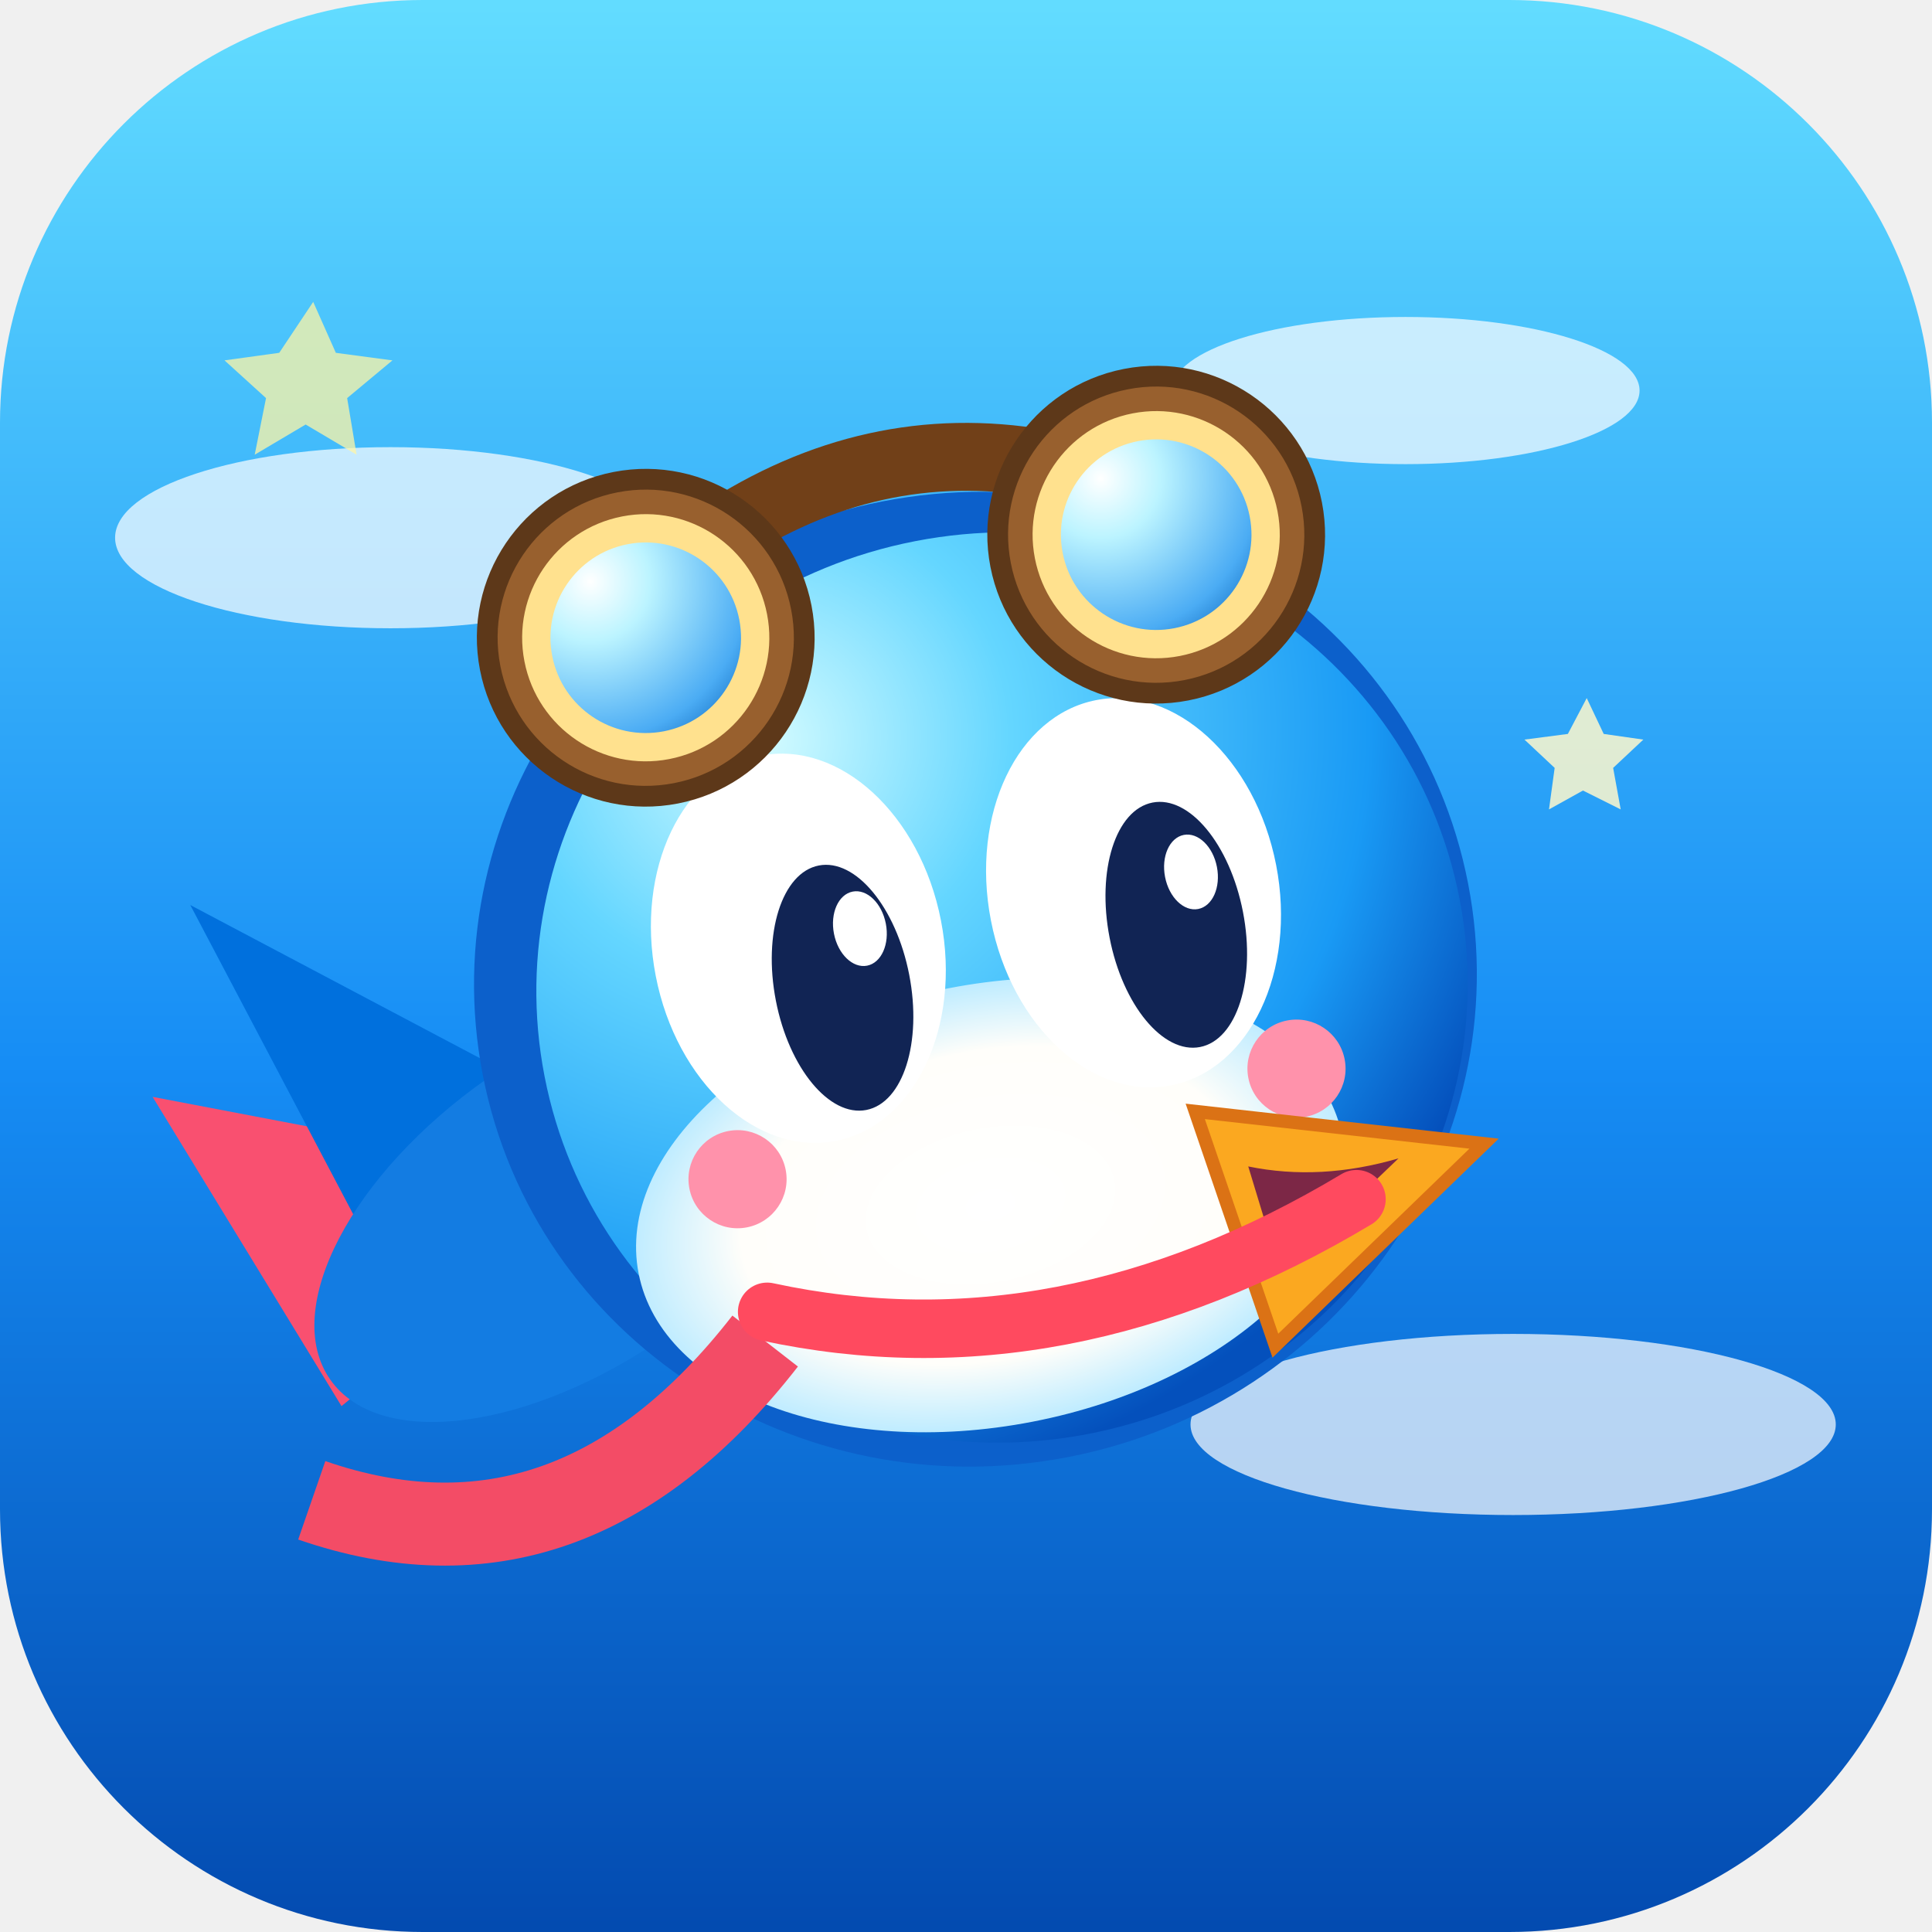
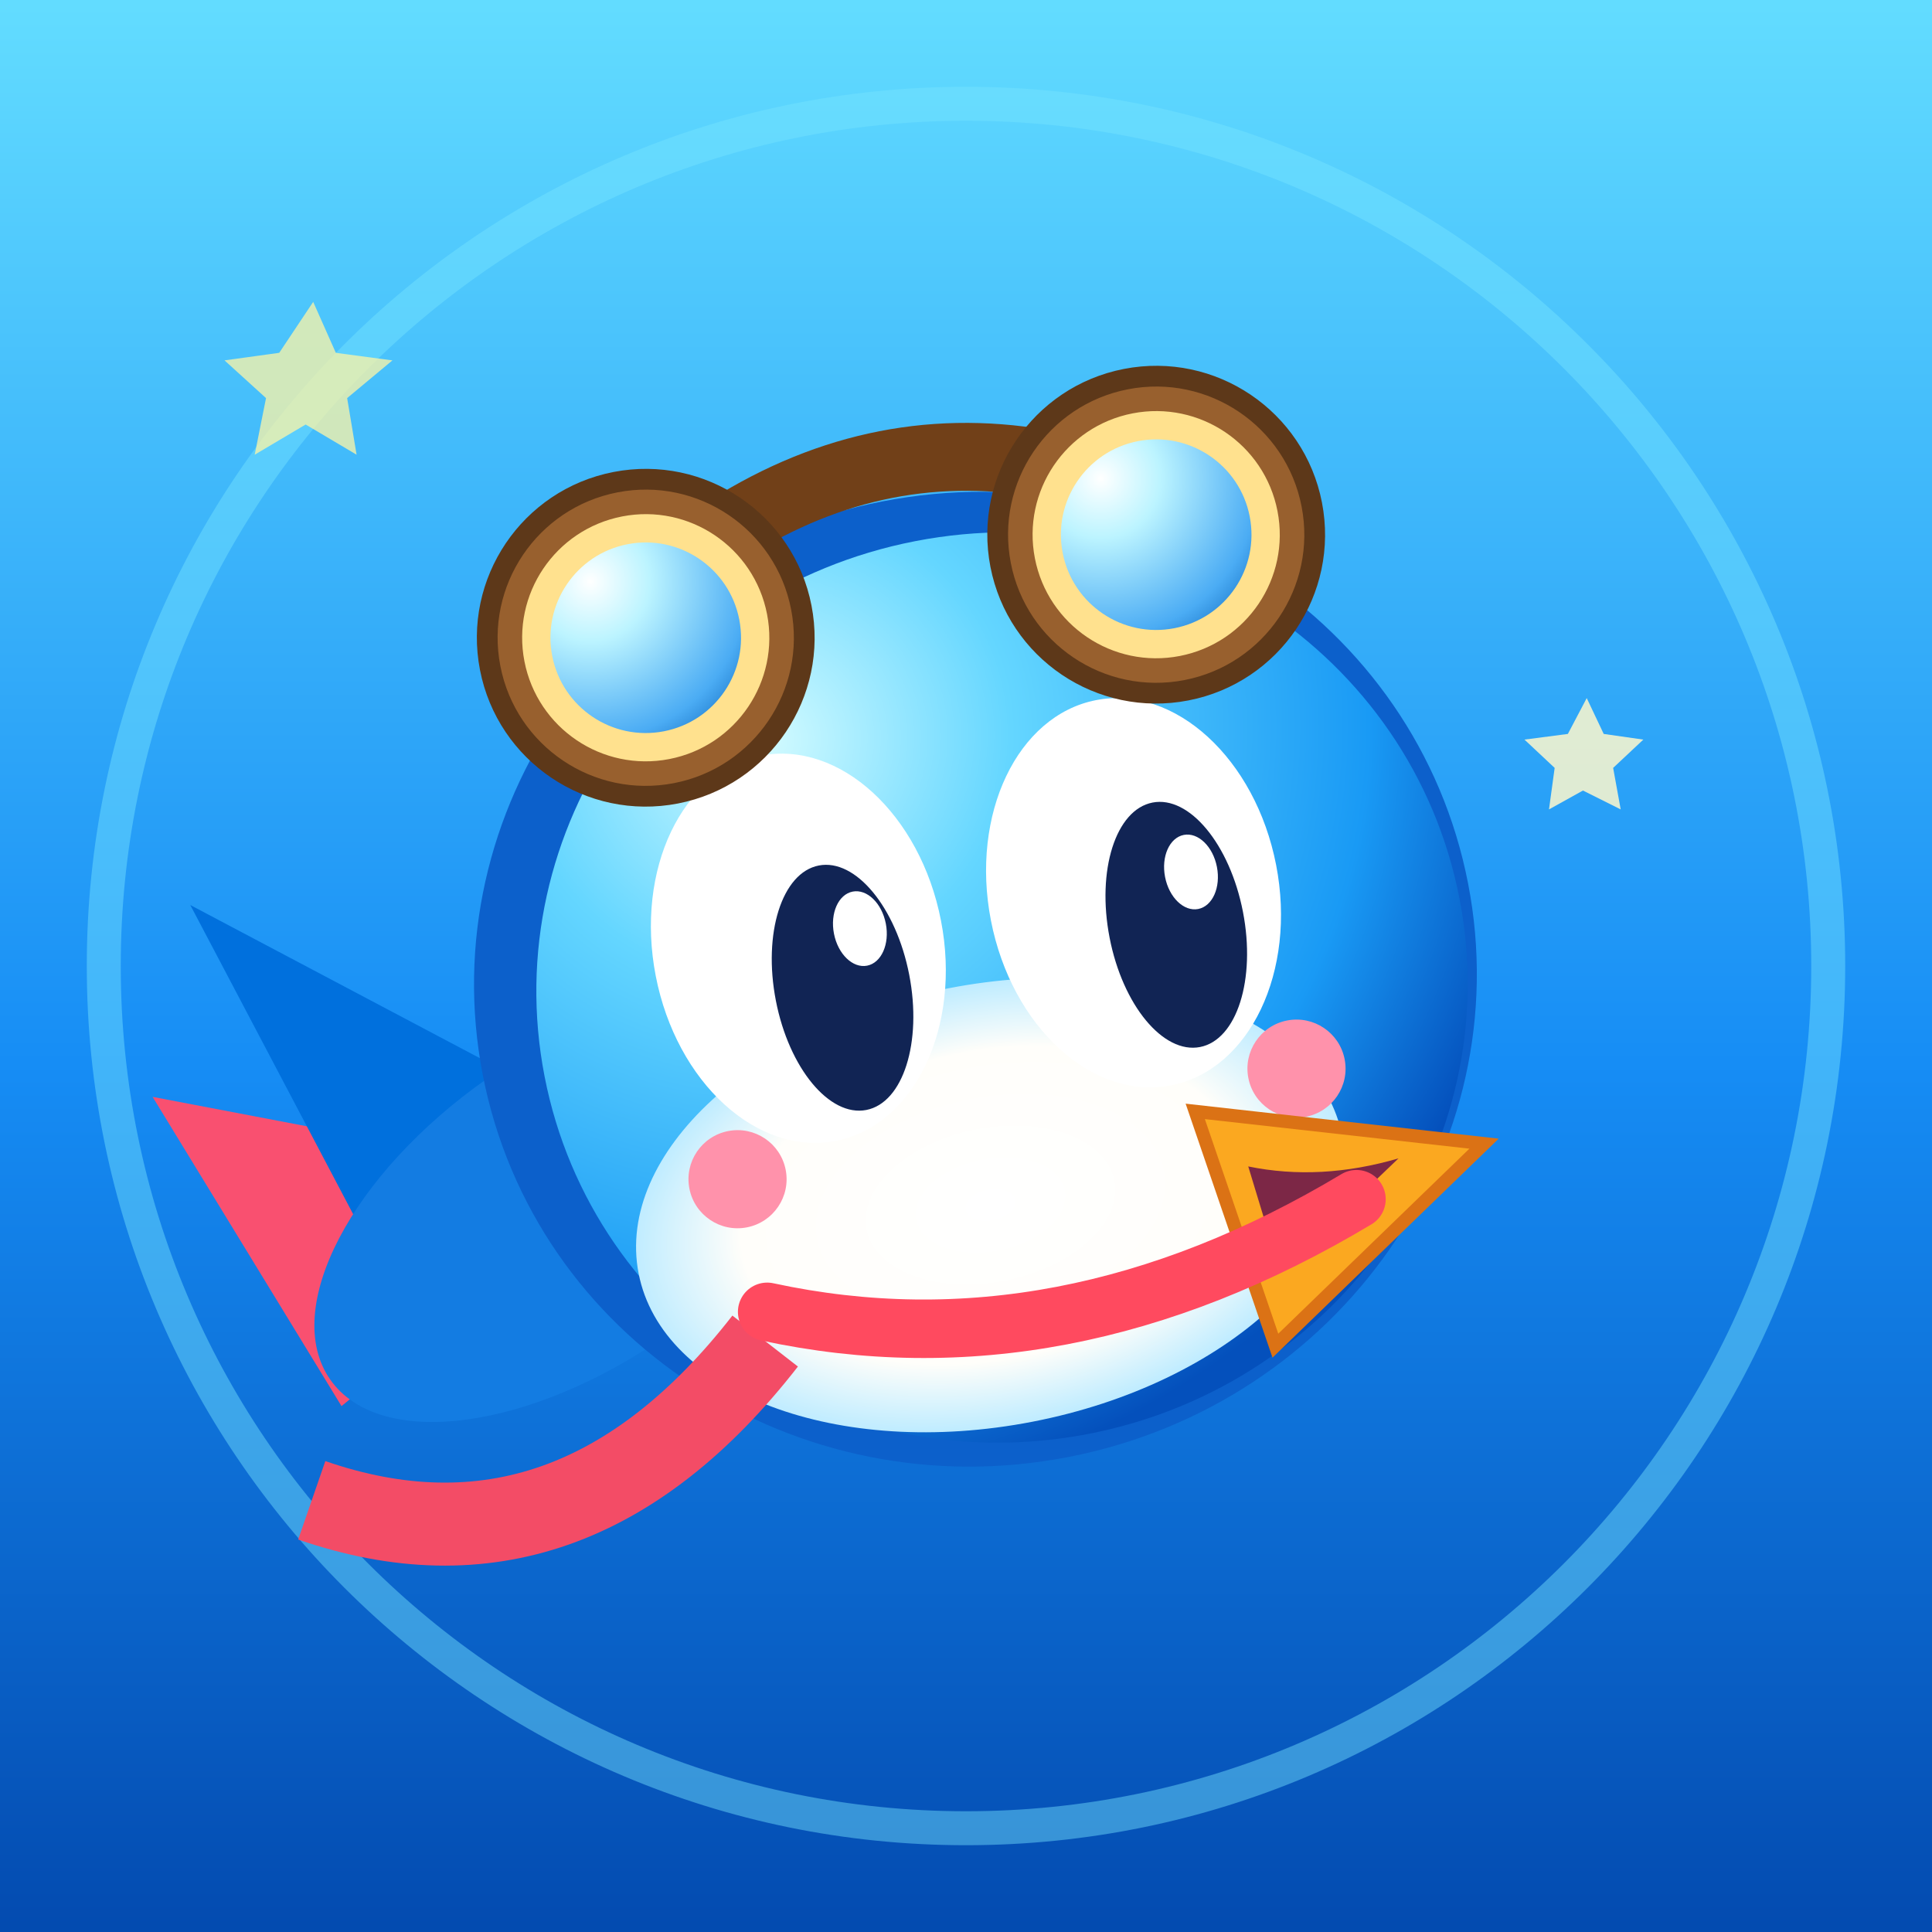
<svg xmlns="http://www.w3.org/2000/svg" width="1024" height="1024" viewBox="0 0 1024 1024">
  <defs>
    <linearGradient id="bg" x1="0%" y1="0%" x2="0%" y2="100%">
      <stop stop-color="#63ddff" />
      <stop offset=".55" stop-color="#168df5" />
      <stop offset="1" stop-color="#034aaf" />
    </linearGradient>
    <radialGradient id="body" cx=".30" cy=".18" r=".85">
      <stop stop-color="#d3fbff" />
      <stop offset=".31" stop-color="#64d6ff" />
      <stop offset=".76" stop-color="#199af5" />
      <stop offset="1" stop-color="#0450bc" />
    </radialGradient>
    <radialGradient id="belly">
      <stop stop-color="#fff" />
      <stop offset=".70" stop-color="#fffefa" />
      <stop offset="1" stop-color="#bfecff" />
    </radialGradient>
    <radialGradient id="lens" cx=".3" cy=".2" r=".9">
      <stop stop-color="#ffffff" />
      <stop offset=".30" stop-color="#bcf4ff" />
      <stop offset=".80" stop-color="#4bacf4" />
      <stop offset="1" stop-color="#1874c8" />
    </radialGradient>
  </defs>
-   <rect width="1024" height="1024" rx="224" fill="url(#bg)" />
-   <g opacity=".7" fill="#fff">
-     <ellipse cx="207" cy="285" rx="146" ry="48" />
-     <ellipse cx="802" cy="755" rx="171" ry="48" />
-     <ellipse cx="745" cy="207" rx="124" ry="39" />
-   </g>
+   <rect width="1024" height="1024" fill="url(#bg)" />
+   <circle cx="512" cy="512" r="457" fill="none" stroke="#76e5ff" stroke-opacity=".45" stroke-width="18" />
  <g transform="translate(517 519) rotate(-11)">
    <path d="M-210 70l-230-92 67 180z" fill="#f95070" />
    <path d="M-205 40l-196-158 57 189z" fill="#0070dd" />
    <ellipse cx="-230" cy="78" rx="160" ry="83" transform="rotate(-24 -230 78)" fill="#137ce2" />
    <ellipse cx="0" cy="0" rx="266" ry="258" fill="#0c60cb" />
    <ellipse cx="13" cy="7" rx="247" ry="241" fill="url(#body)" />
    <ellipse cx="-15" cy="119" rx="190" ry="117" fill="url(#belly)" />
    <ellipse cx="-89" cy="-34" rx="77" ry="104" fill="#fff" />
    <ellipse cx="91" cy="-29" rx="77" ry="104" fill="#fff" />
    <ellipse cx="-70" cy="-9" rx="36" ry="66" fill="#112454" />
    <ellipse cx="110" cy="-8" rx="36" ry="66" fill="#112454" />
    <ellipse cx="-55" cy="-38" rx="14" ry="20" fill="#fff" />
    <ellipse cx="123" cy="-34" rx="14" ry="20" fill="#fff" />
    <circle cx="-144" cy="80" r="26" fill="#ff92ab" />
    <circle cx="158" cy="79" r="26" fill="#ff92ab" />
    <path d="M101 91l147 46-129 84z" fill="#fba820" stroke="#db7215" stroke-width="7" />
    <path d="M123 125q36 15 79 11l-73 47Z" fill="#7c2746" />
    <path d="M146 164q21-9 32-7" fill="none" stroke="#ff8791" stroke-width="8" stroke-linecap="round" />
    <path d="M-179-203q183-143 350-9" stroke="#714018" stroke-width="36" fill="none" />
    <g fill="#98602e" stroke="#5d3819" stroke-width="11">
      <circle cx="-137" cy="-211" r="84" />
      <circle cx="139" cy="-213" r="84" />
    </g>
    <g fill="url(#lens)" stroke="#ffe18e" stroke-width="15">
      <circle cx="-137" cy="-211" r="58" />
      <circle cx="139" cy="-213" r="58" />
    </g>
    <path d="M-146 167q-126 110-252 37" fill="none" stroke="#f34c66" stroke-width="44" />
    <path d="M-142 152Q5 215 176 153" fill="none" stroke="#ff4a5f" stroke-width="31" stroke-linecap="round" />
  </g>
  <path d="M166 160l12 27 30 4-24 20 5 30-27-16-27 16 6-30-22-20 29-4Z" fill="#fff6a5" opacity=".75" />
  <path d="M841 370l9 19 21 3-16 15 4 22-20-10-18 10 3-22-16-15 23-3Z" fill="#fff8cd" opacity=".85" />
</svg>
